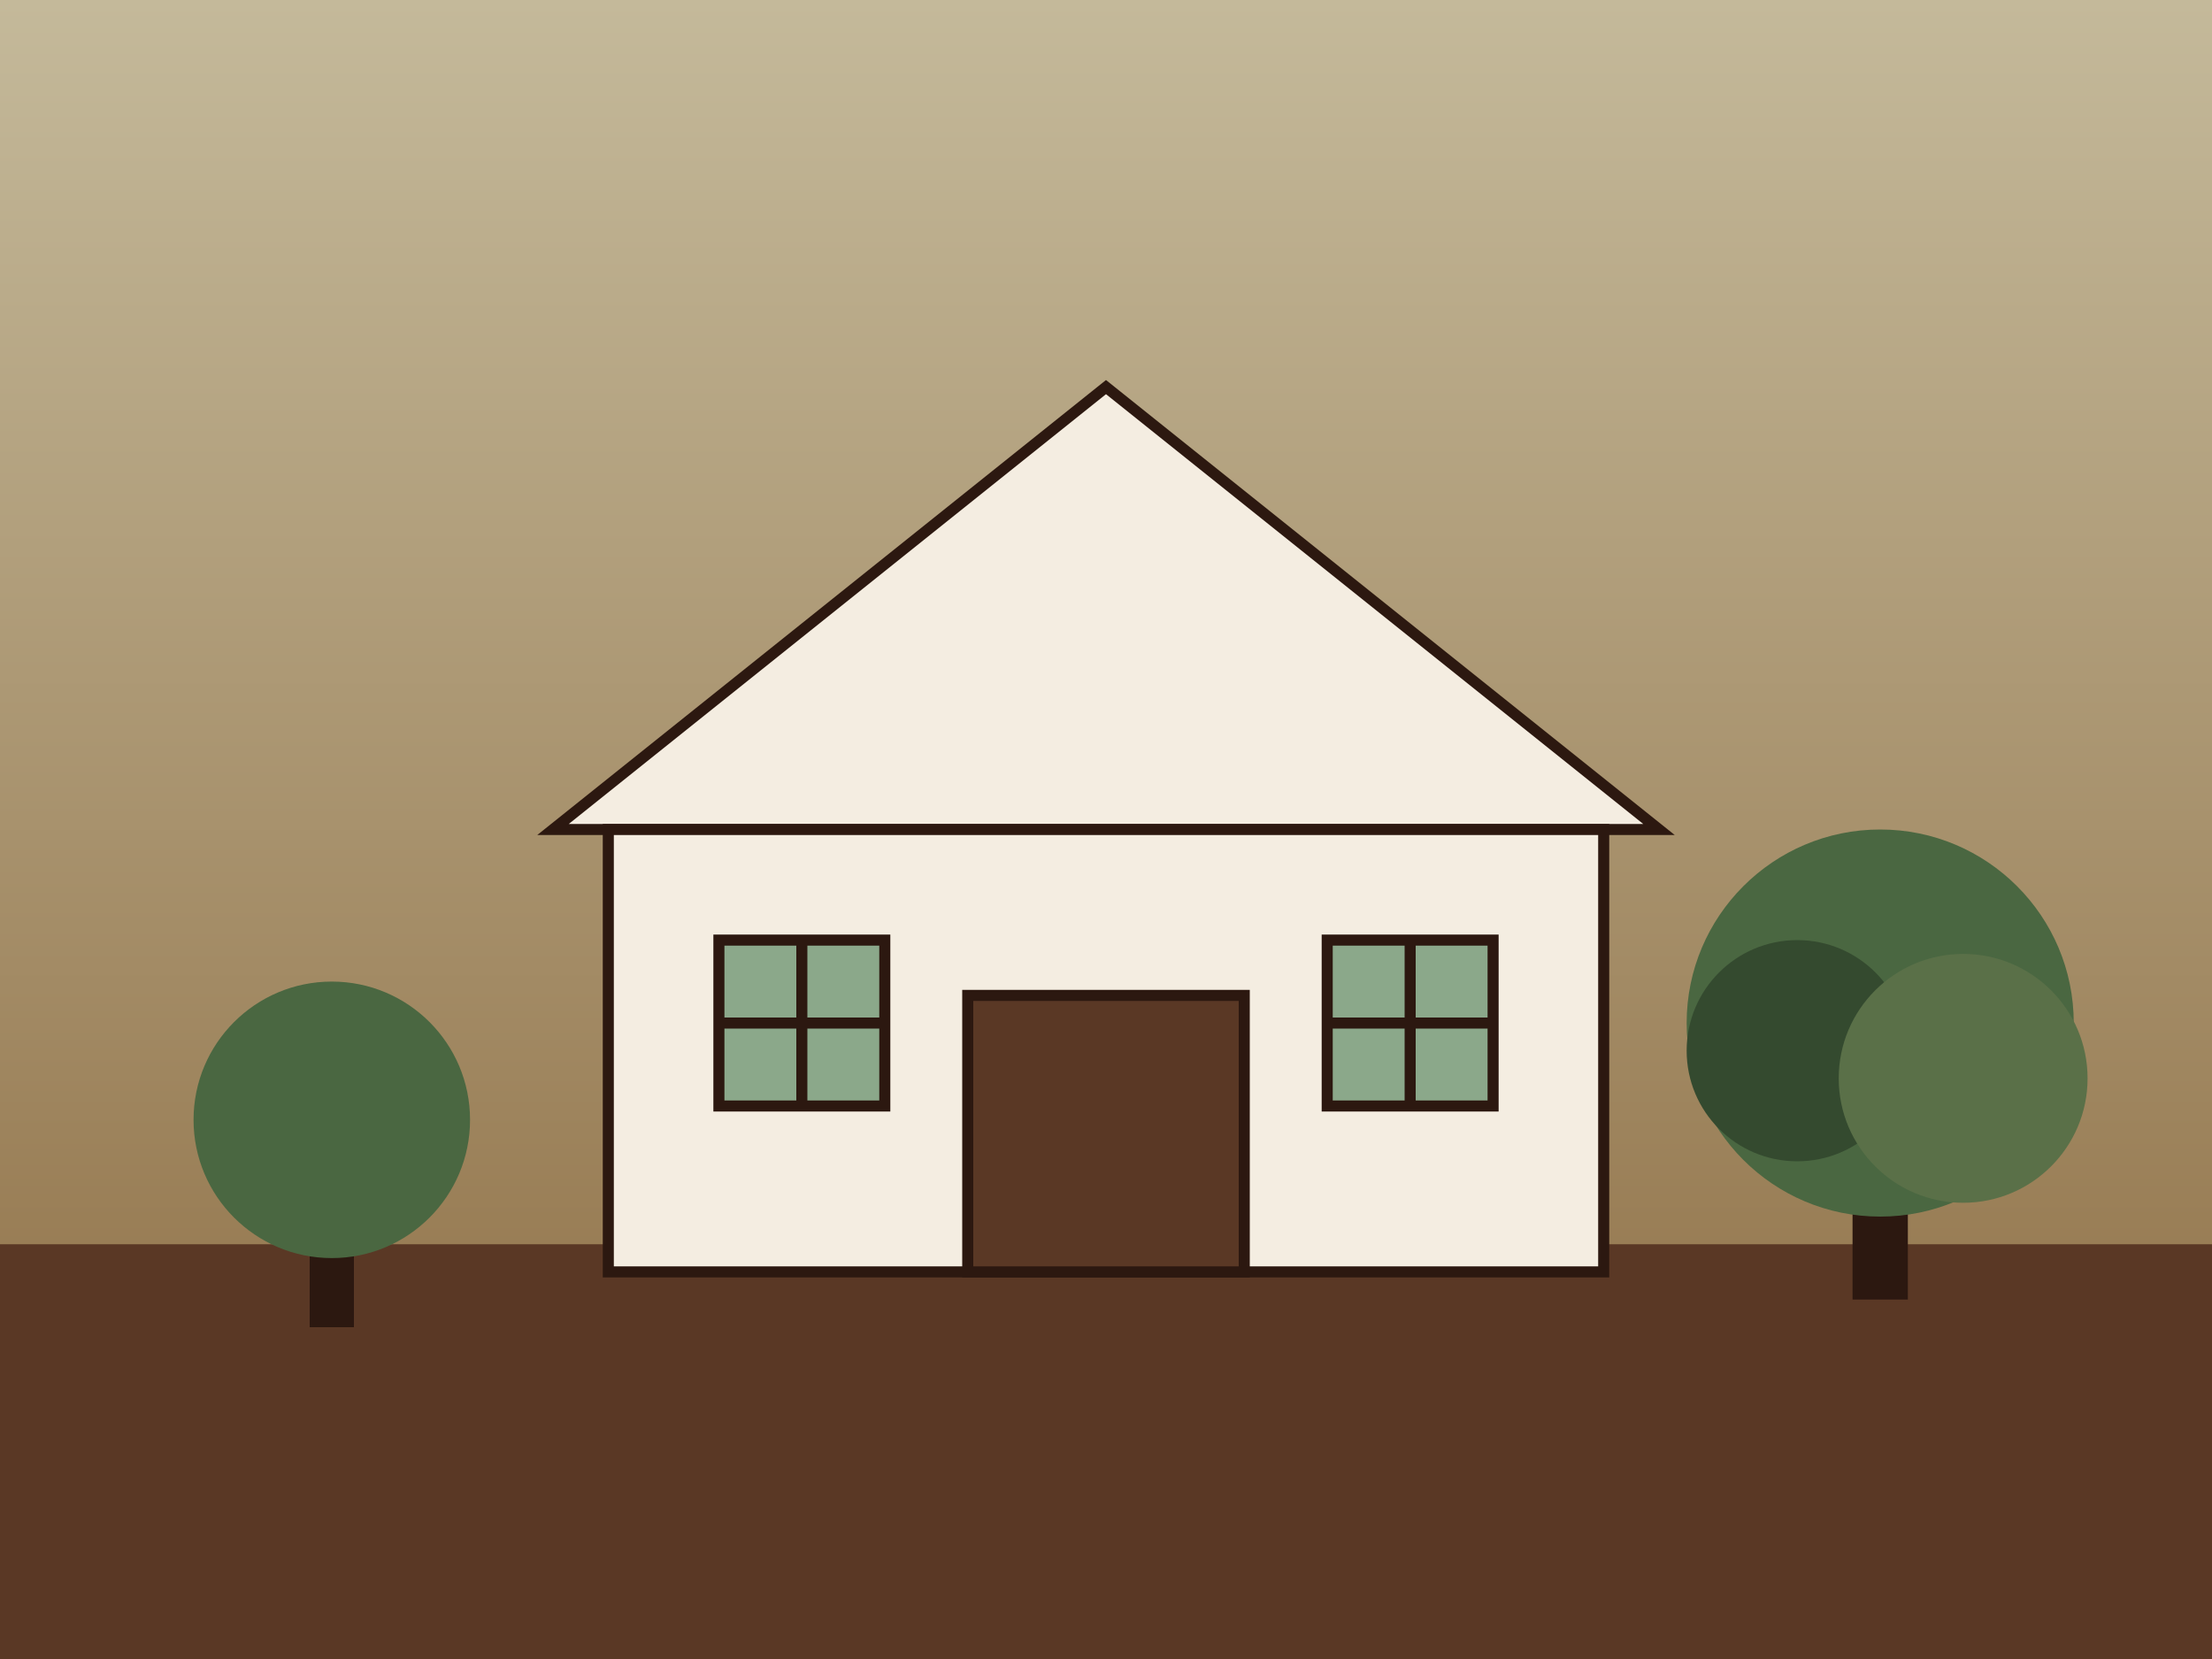
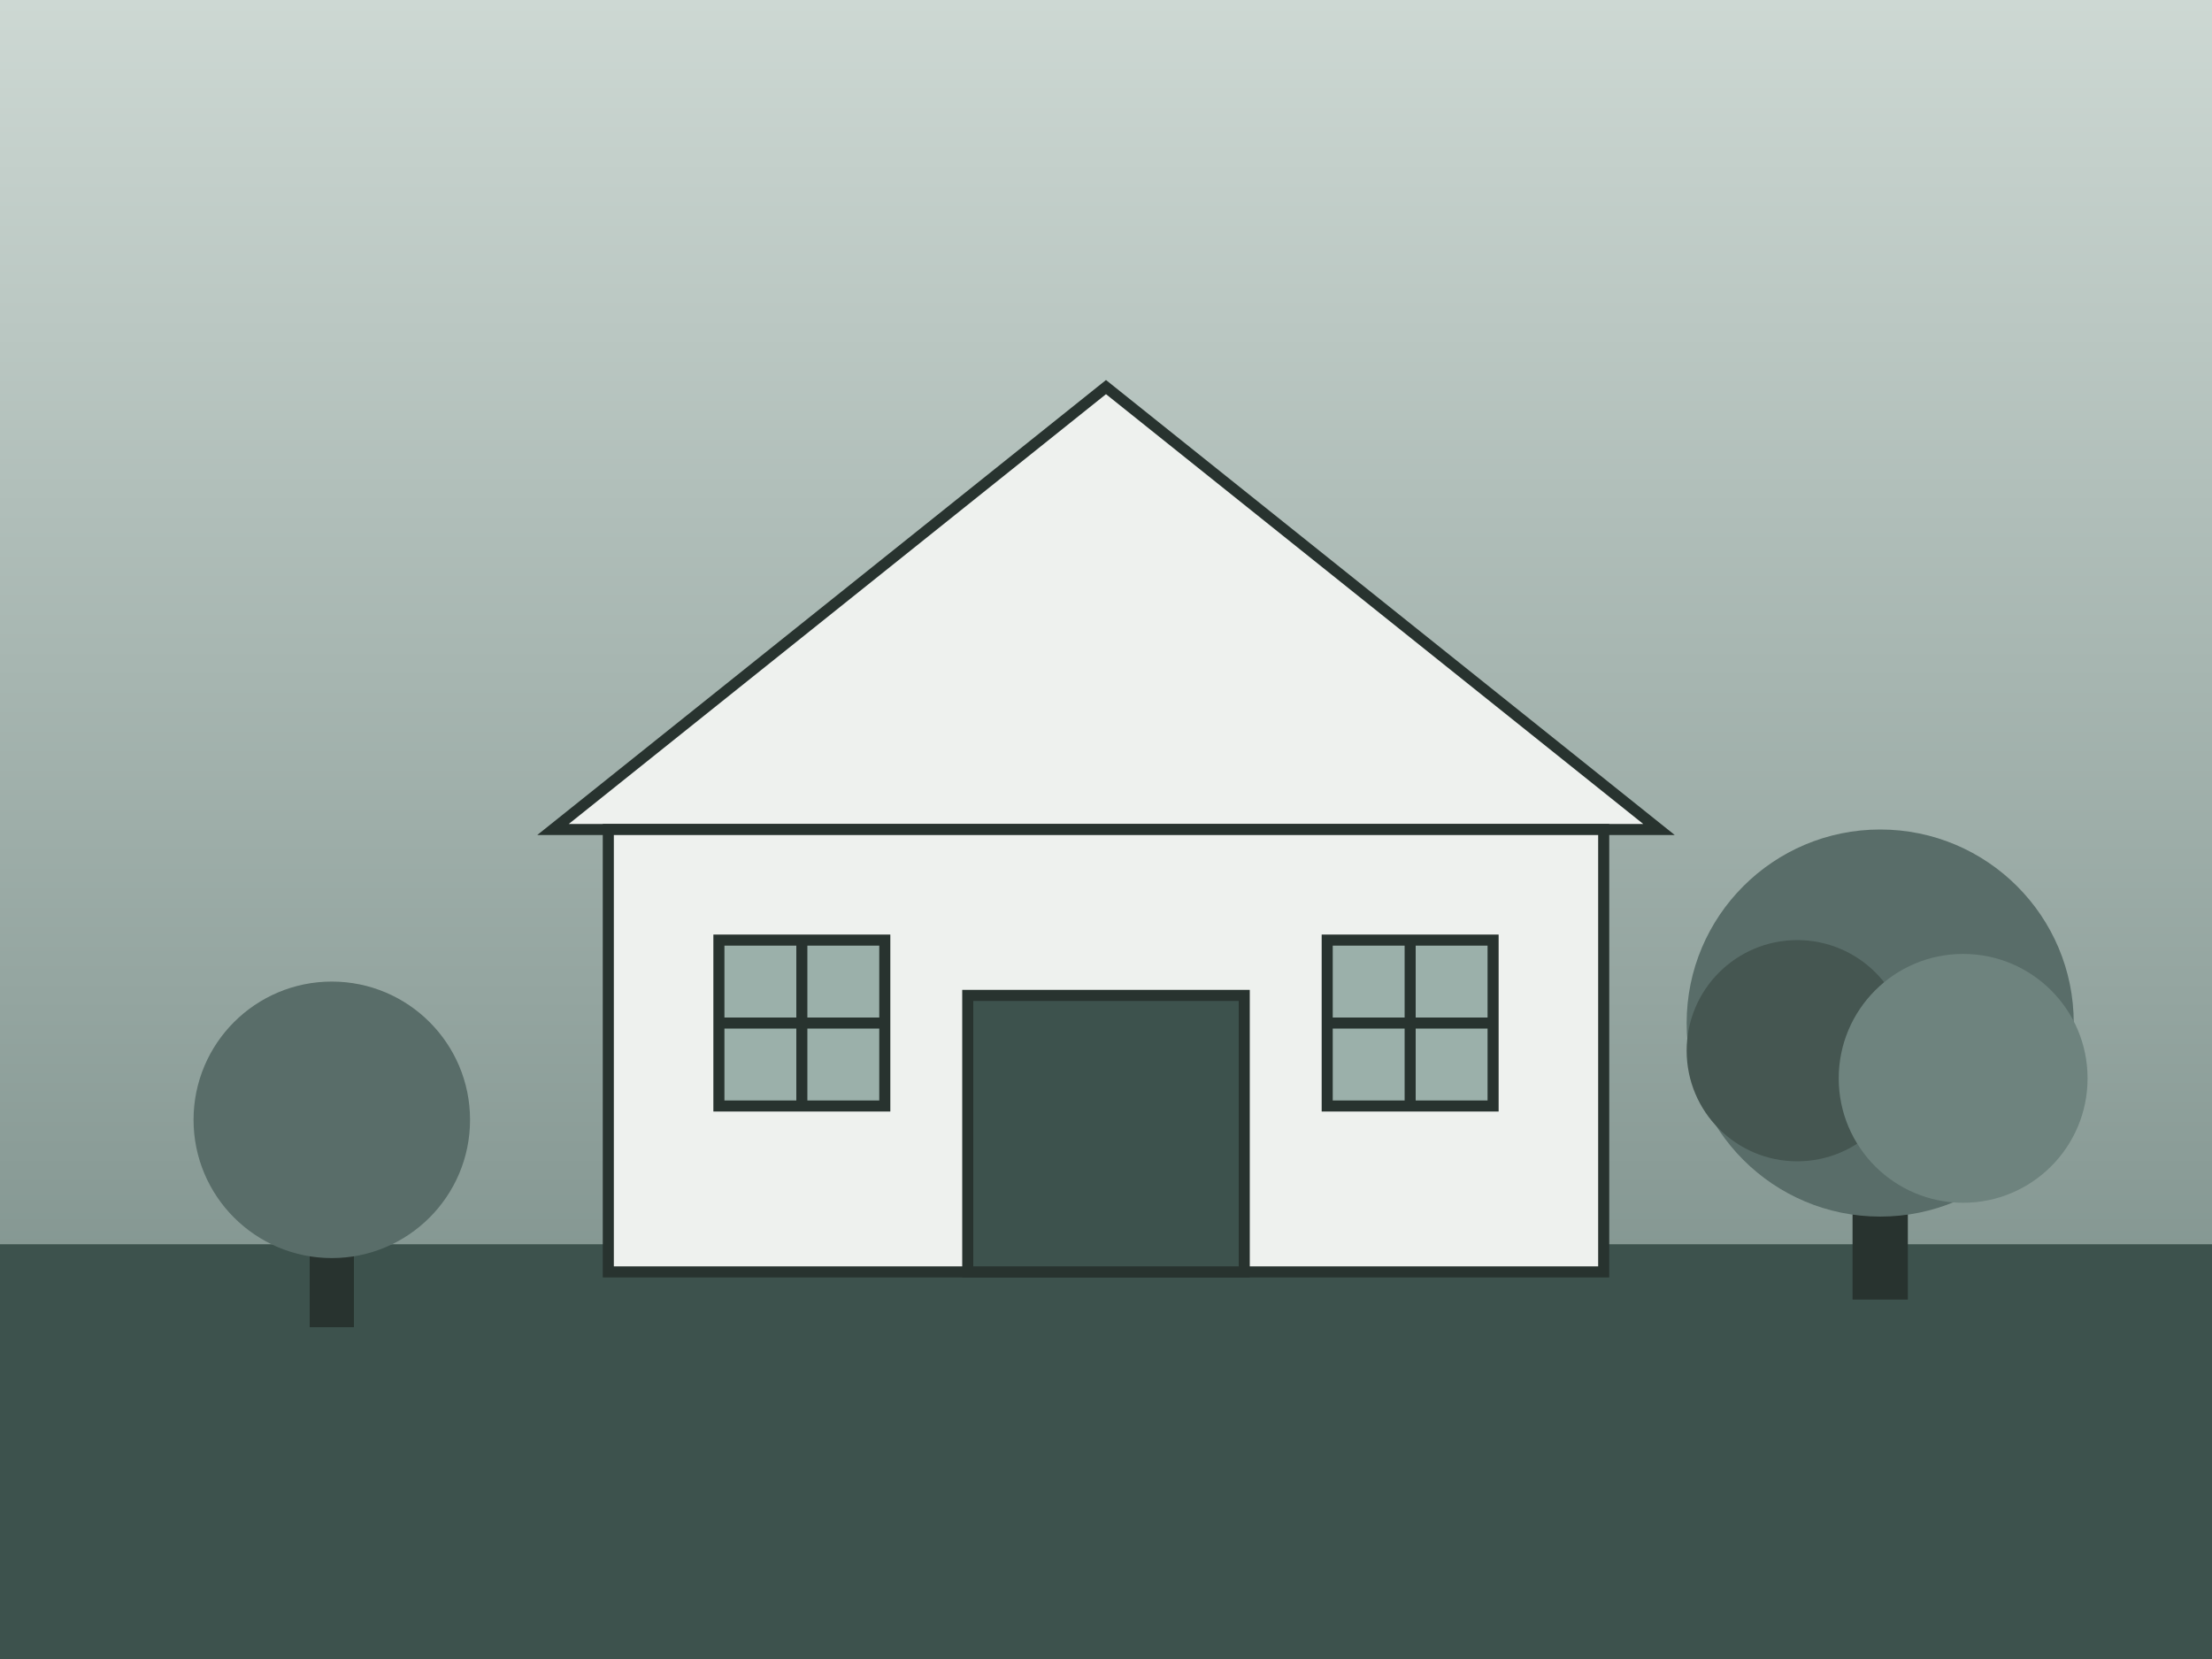
<svg xmlns="http://www.w3.org/2000/svg" viewBox="0 0 800 600" preserveAspectRatio="xMidYMid slice">
  <defs>
    <linearGradient id="bg2" x1="0" y1="0" x2="0" y2="1">
-       <stop offset="0%" stop-color="#c4b99a" />
-       <stop offset="100%" stop-color="#8b6a3f" />
+       <stop offset="0%" stop-color="#cdd8d3" />
+       <stop offset="100%" stop-color="#6e837e" />
    </linearGradient>
  </defs>
  <rect width="800" height="600" fill="url(#bg2)" />
-   <rect y="450" width="800" height="150" fill="#5a3825" />
-   <g stroke="#2c1810" stroke-width="4" fill="#f4ede1">
+   <rect y="450" width="800" height="150" fill="#3d524d" />
+   <g stroke="#28332f" stroke-width="4" fill="#eef1ee">
    <polygon points="400,140 200,300 600,300" />
    <rect x="220" y="300" width="360" height="160" />
-     <rect x="350" y="360" width="100" height="100" fill="#5a3825" />
-     <rect x="260" y="340" width="60" height="60" fill="#8ba88a" />
-     <rect x="480" y="340" width="60" height="60" fill="#8ba88a" />
+     <rect x="350" y="360" width="100" height="100" fill="#3d524d" />
+     <rect x="260" y="340" width="60" height="60" fill="#9bb0aa" />
+     <rect x="480" y="340" width="60" height="60" fill="#9bb0aa" />
    <line x1="260" y1="370" x2="320" y2="370" />
    <line x1="290" y1="340" x2="290" y2="400" />
    <line x1="480" y1="370" x2="540" y2="370" />
    <line x1="510" y1="340" x2="510" y2="400" />
  </g>
  <g transform="translate(680 470)">
-     <rect x="-10" y="-70" width="20" height="70" fill="#2c1810" />
-     <circle cx="0" cy="-100" r="70" fill="#4a6741" />
-     <circle cx="-30" cy="-90" r="40" fill="#344a2f" />
-     <circle cx="30" cy="-80" r="45" fill="#5a7048" />
+     <rect x="-10" y="-70" width="20" height="70" fill="#28332f" />
+     <circle cx="0" cy="-100" r="70" fill="#596d69" />
+     <circle cx="-30" cy="-90" r="40" fill="#455651" />
+     <circle cx="30" cy="-80" r="45" fill="#6e837e" />
  </g>
  <g transform="translate(120 480)">
-     <rect x="-8" y="-50" width="16" height="50" fill="#2c1810" />
-     <circle cx="0" cy="-75" r="50" fill="#4a6741" />
+     <rect x="-8" y="-50" width="16" height="50" fill="#28332f" />
+     <circle cx="0" cy="-75" r="50" fill="#596d69" />
  </g>
</svg>
